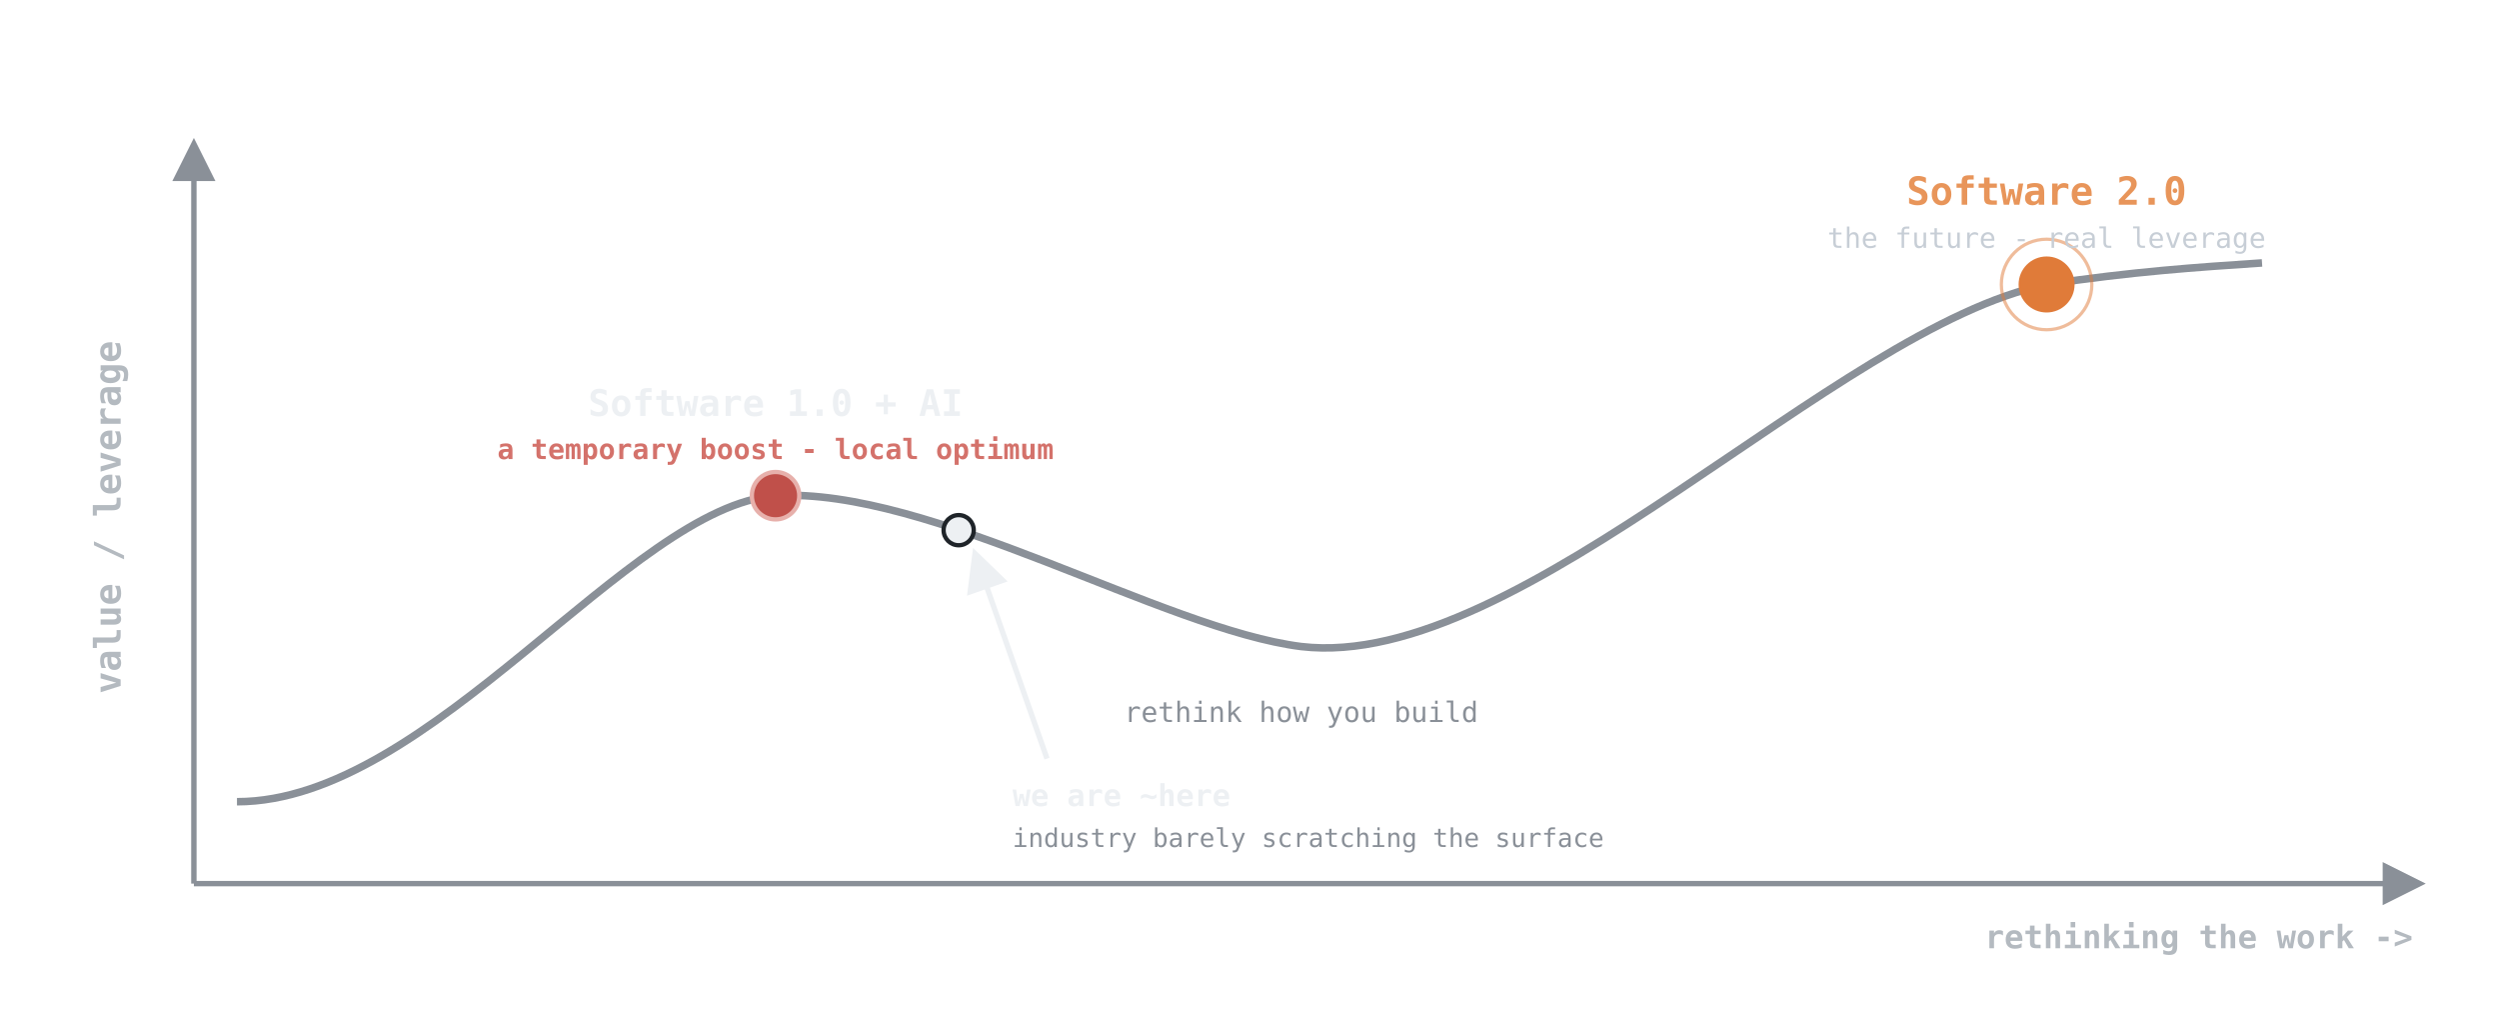
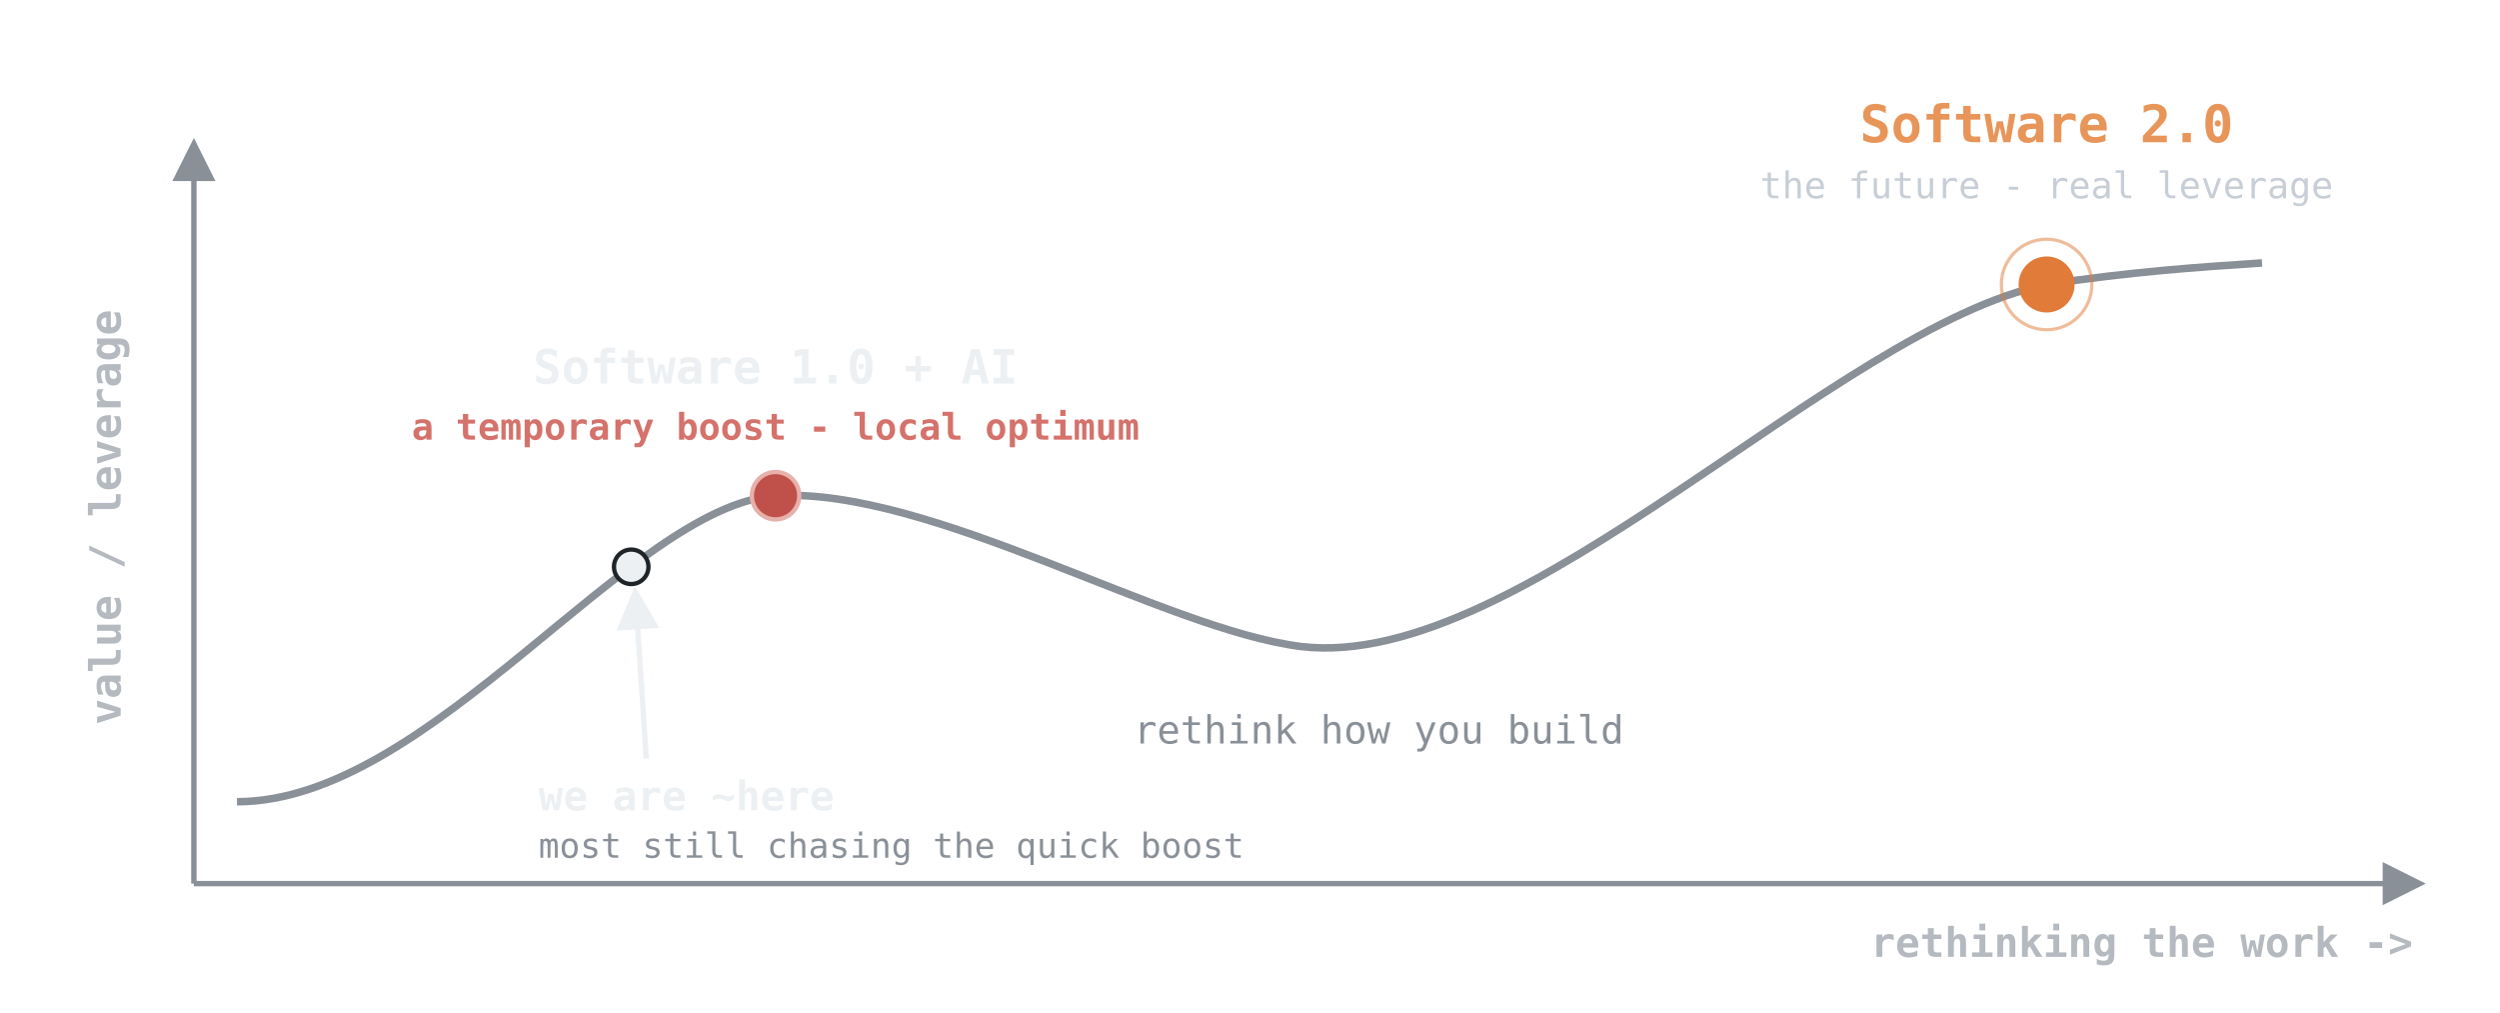
<svg xmlns="http://www.w3.org/2000/svg" viewBox="0 0 1160 470" font-family="'JetBrains Mono', ui-monospace, Menlo, Consolas, monospace">
  <defs>
    <marker id="lo-ax" viewBox="0 0 10 10" refX="7" refY="5" markerWidth="8" markerHeight="8" orient="auto-start-reverse">
      <path d="M0 0L10 5L0 10z" fill="#8A9098" />
    </marker>
    <marker id="lo-org" viewBox="0 0 10 10" refX="8" refY="5" markerWidth="8" markerHeight="8" orient="auto-start-reverse">
      <path d="M0 0L10 5L0 10z" fill="#E07B39" />
    </marker>
    <marker id="lo-here" viewBox="0 0 10 10" refX="8" refY="5" markerWidth="8" markerHeight="8" orient="auto-start-reverse">
      <path d="M0 0L10 5L0 10z" fill="#EDF0F3" />
    </marker>
  </defs>
  <line x1="90" y1="410" x2="90" y2="70" stroke="#8A9098" stroke-width="2.5" marker-end="url(#lo-ax)" />
  <line x1="90" y1="410" x2="1120" y2="410" stroke="#8A9098" stroke-width="2.5" marker-end="url(#lo-ax)" />
-   <text x="56" y="240" text-anchor="middle" fill="#B4BAC0" font-size="17" font-weight="700" transform="rotate(-90 56 240)">value / leverage</text>
-   <text x="1120" y="440" text-anchor="end" fill="#B4BAC0" font-size="15" font-weight="700">rethinking the work -&gt;</text>
+   <text x="56" y="240" text-anchor="middle" fill="#B4BAC0" font-size="20" font-weight="700" transform="rotate(-90 56 240)">value / leverage</text>
+   <text x="1120" y="444" text-anchor="end" fill="#B4BAC0" font-size="19" font-weight="700">rethinking the work -&gt;</text>
  <path d="M 110 372 C 200 372 292 235 360 230 C 432 226 540 292 604 300 C 706 312 852 152 950 132 C 990 126 1020 124 1050 122" fill="none" stroke="#8A9098" stroke-width="3.5" stroke-linejoin="round" />
  <circle cx="360" cy="230" r="11" fill="#C0504A" stroke="#E7B0AB" stroke-width="2" />
-   <text x="360" y="193" text-anchor="middle" fill="#EDF0F3" font-size="17" font-weight="700">Software 1.0 + AI</text>
-   <text x="360" y="213" text-anchor="middle" fill="#D4726B" font-size="13" font-weight="700">a temporary boost - local optimum</text>
-   <text x="604" y="335" text-anchor="middle" fill="#8A9098" font-size="13">rethink how you build</text>
+   <text x="360" y="178" text-anchor="middle" fill="#EDF0F3" font-size="22" font-weight="700">Software 1.0 + AI</text>
+   <text x="360" y="204" text-anchor="middle" fill="#D4726B" font-size="17" font-weight="700">a temporary boost - local optimum</text>
+   <text x="640" y="345" text-anchor="middle" fill="#8A9098" font-size="18">rethink how you build</text>
  <circle cx="950" cy="132" r="13" fill="#E07B39" />
  <circle cx="950" cy="132" r="21" fill="none" stroke="#E07B39" stroke-width="1.5" stroke-opacity="0.5" />
-   <text x="950" y="95" text-anchor="middle" fill="#E8955A" font-size="18" font-weight="700">Software 2.0</text>
-   <text x="950" y="115" text-anchor="middle" fill="#C7CED6" font-size="13">the future - real leverage</text>
-   <circle cx="445" cy="246" r="7" fill="#EDF0F3" stroke="#1F2429" stroke-width="2" />
-   <line x1="486" y1="352" x2="453" y2="258" stroke="#EDF0F3" stroke-width="2.5" marker-end="url(#lo-here)" />
-   <text x="470" y="374" fill="#EDF0F3" font-size="14" font-weight="700">we are ~here</text>
-   <text x="470" y="393" fill="#8A9098" font-size="12">industry barely scratching the surface</text>
+   <text x="950" y="66" text-anchor="middle" fill="#E8955A" font-size="24" font-weight="700">Software 2.0</text>
+   <text x="950" y="92" text-anchor="middle" fill="#C7CED6" font-size="17">the future - real leverage</text>
+   <circle cx="293" cy="263" r="8" fill="#EDF0F3" stroke="#1F2429" stroke-width="2" />
+   <line x1="300" y1="352" x2="295" y2="276" stroke="#EDF0F3" stroke-width="2.5" marker-end="url(#lo-here)" />
+   <text x="250" y="376" fill="#EDF0F3" font-size="19" font-weight="700">we are ~here</text>
+   <text x="250" y="398" fill="#8A9098" font-size="16">most still chasing the quick boost</text>
</svg>
